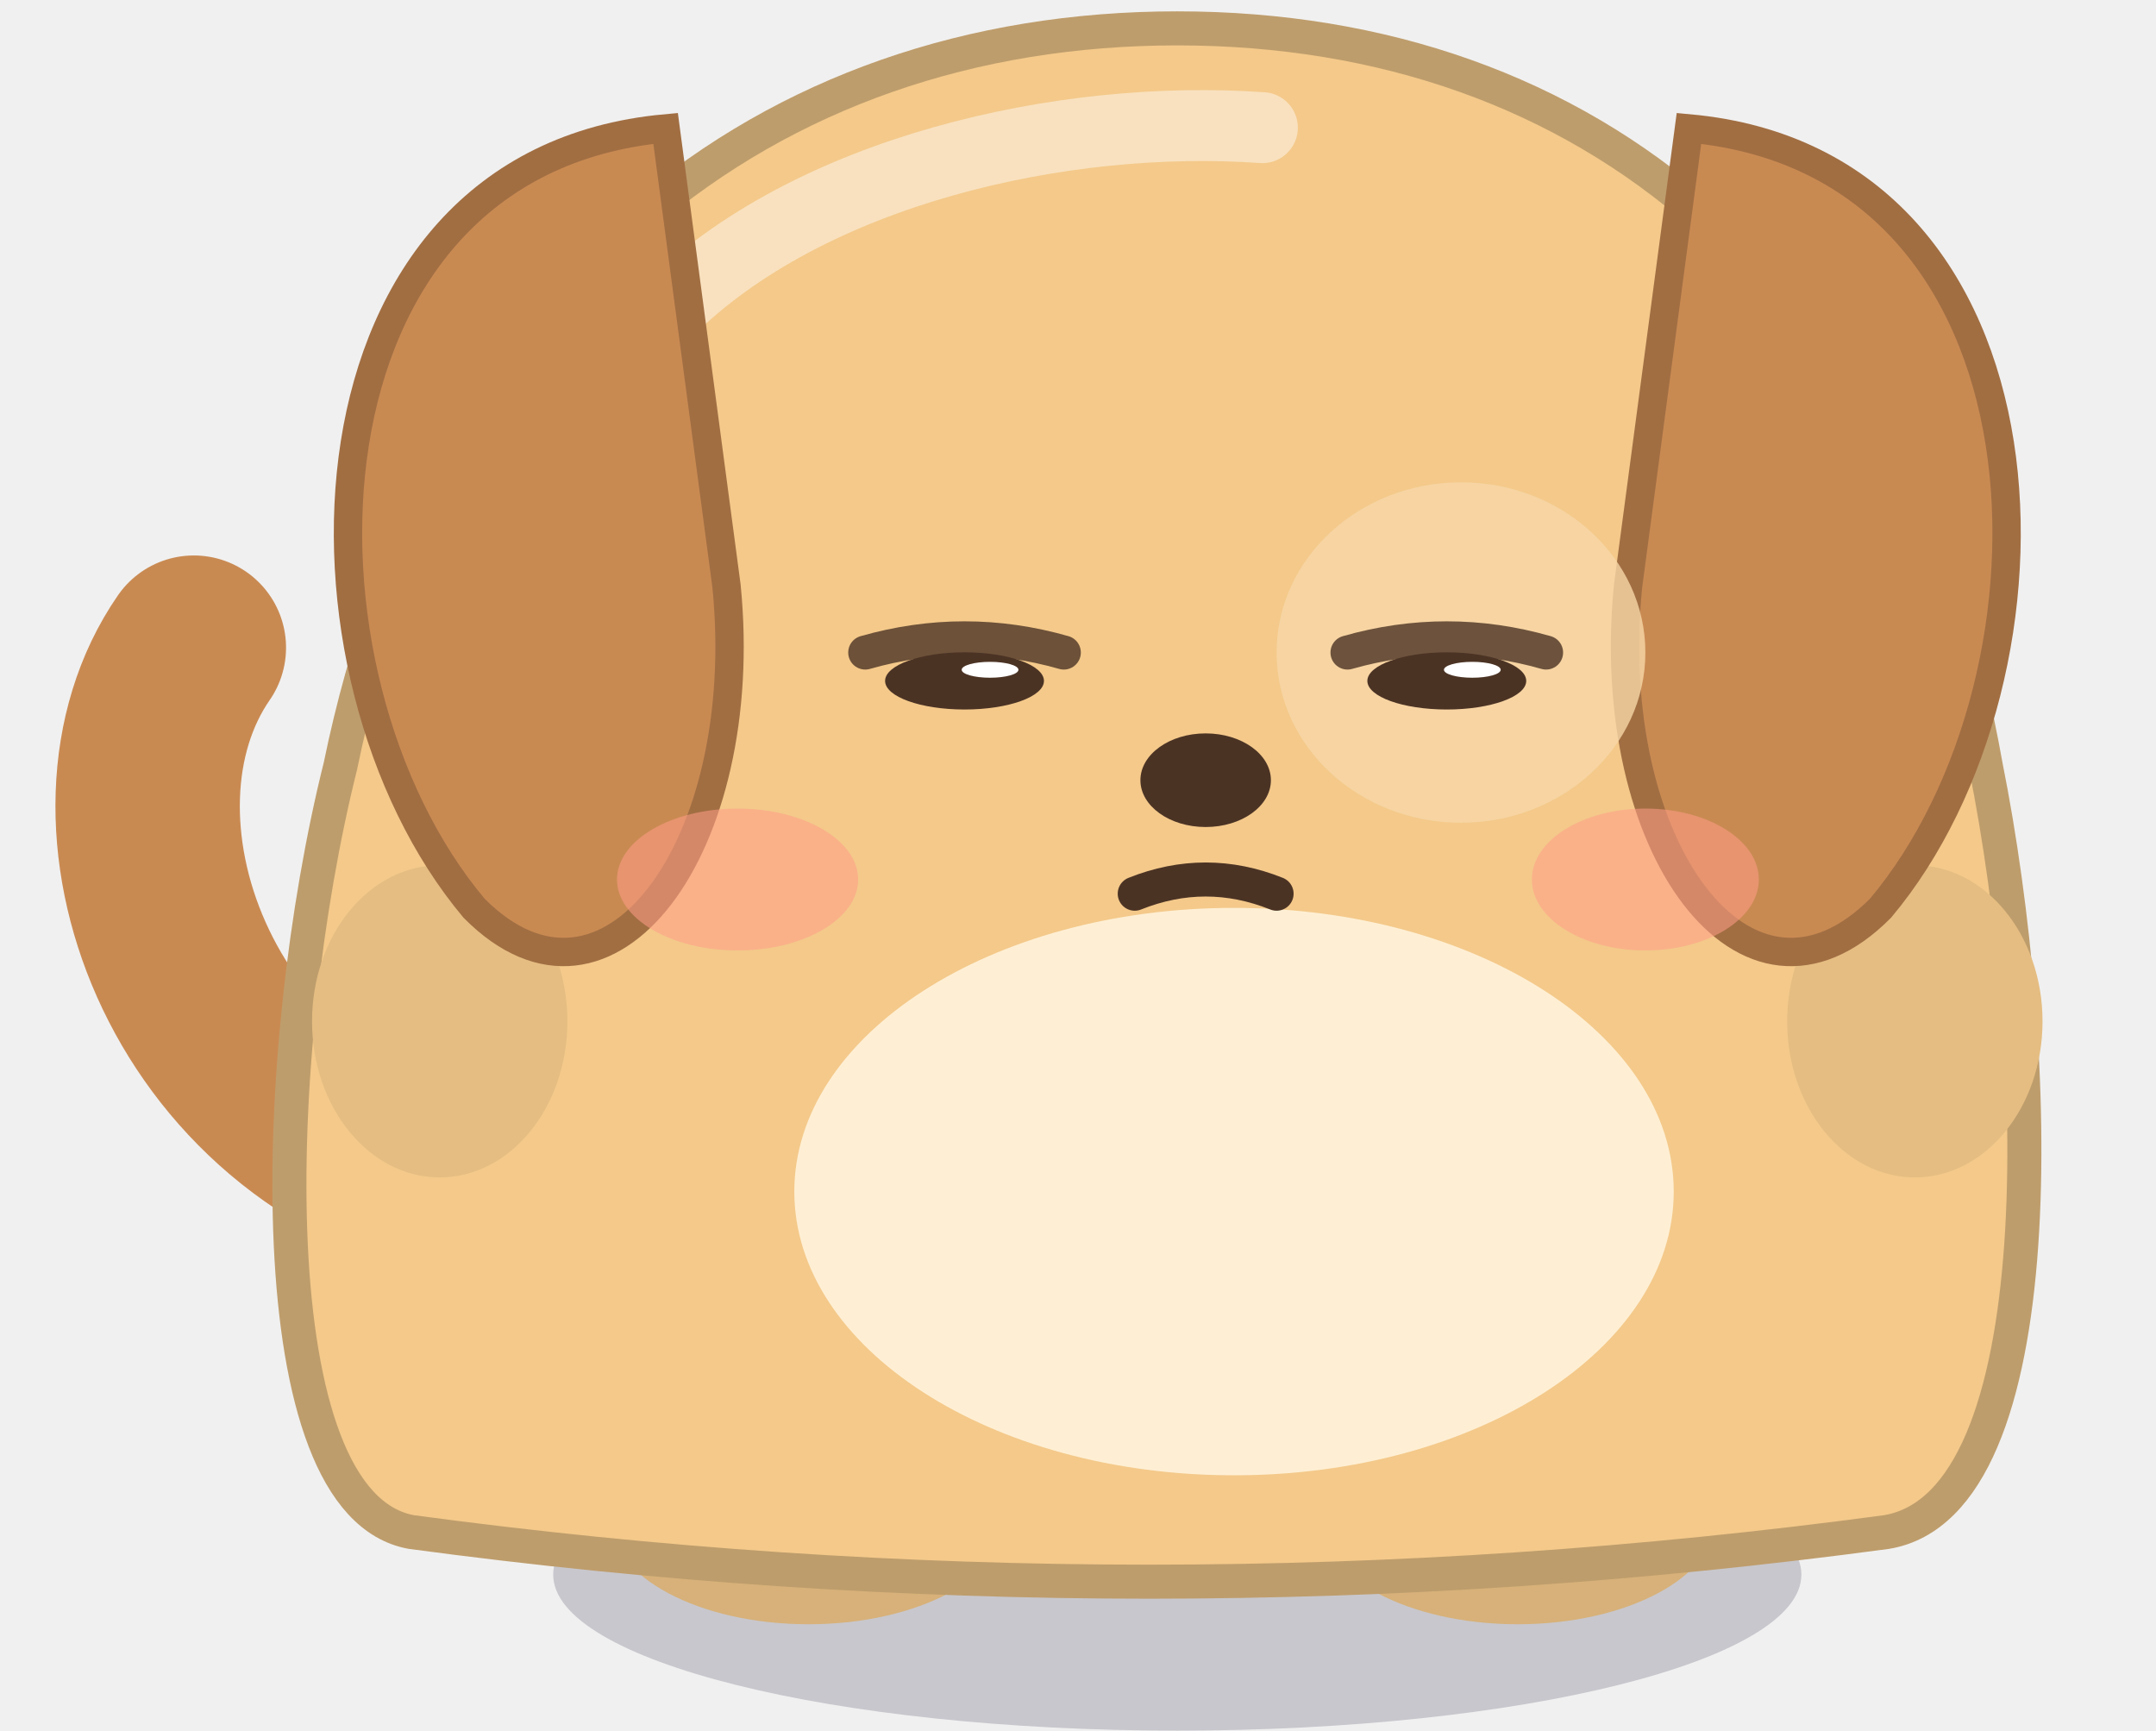
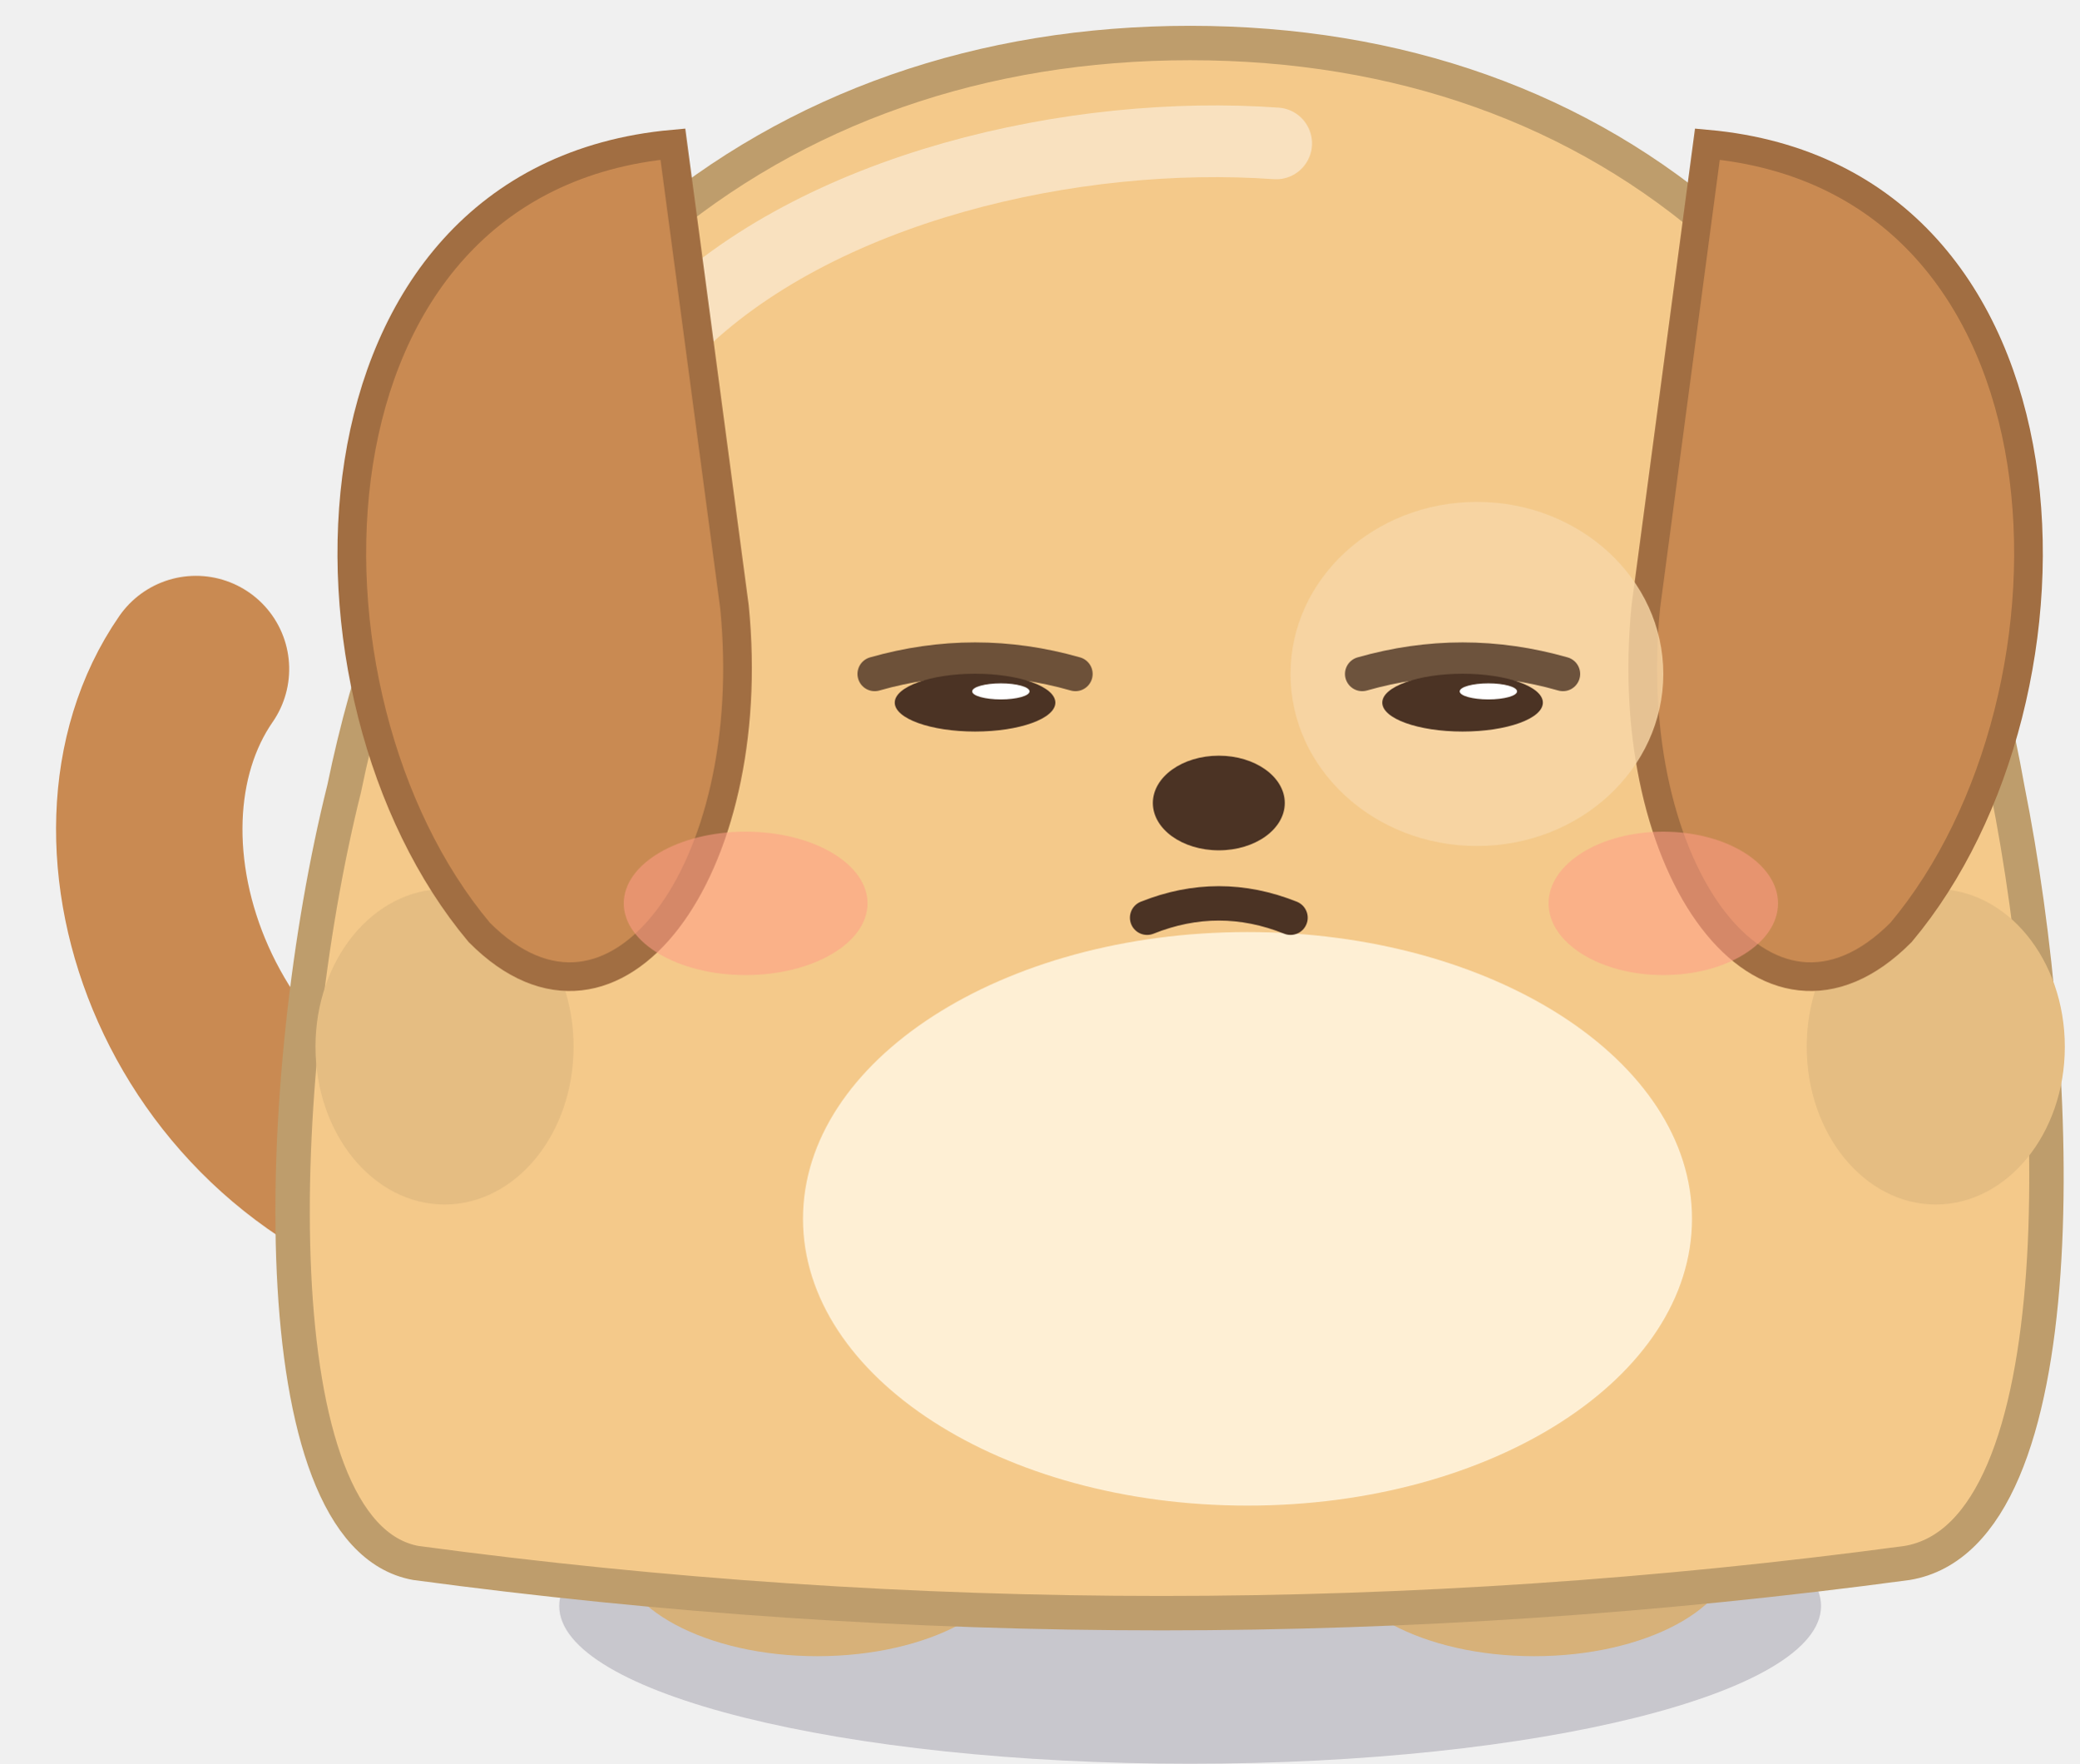
- <svg xmlns="http://www.w3.org/2000/svg" viewBox="-81 -108 152 122" width="152" height="122">
+ <svg xmlns="http://www.w3.org/2000/svg" viewBox="-81 -109 145 123" width="145" height="123">
  <ellipse id="shadow" rx="44" ry="11" cx="2" cy="3" fill="#2a2140" opacity="0.2" />
  <g id="turn">
    <g id="act">
      <g id="hop">
        <g id="posture">
          <g transform="translate(-48 -24)">
            <g id="tail" transform="matrix(0.999848 0.017452 -0.017452 0.999848 0 0)">
              <path d="M 0 0 C -20 -4 -28 -26 -20 -38" fill="none" stroke="#c98a52" stroke-width="13" stroke-linecap="round" />
            </g>
          </g>
          <g id="feet">
            <ellipse id="foot-left" rx="14" ry="7.5" cx="-24" cy="-1" fill="#d7b179" />
            <ellipse id="foot-right" rx="14" ry="7.5" cx="26" cy="-1" fill="#d7b179" />
          </g>
          <g id="breath">
            <path id="body" d="M -52 0 C -63 -2 -62 -34 -57 -54 C -50 -88 -27 -106 2 -106 C 31 -106 53 -88 59 -54 C 63 -34 64 -2 52 0 Q 0 7 -52 0 Z" fill="#f4c98a" stroke="#be9d6c" stroke-width="2.4" />
            <path id="body-shine" d="M -34 -86 C -24 -96 -6 -100 8 -99" fill="none" stroke="#ffffff" stroke-width="5" stroke-linecap="round" opacity="0.45" />
            <ellipse id="belly" rx="31" ry="20" cx="6" cy="-24" fill="#fff3dc" opacity="0.9" />
            <g id="paws">
              <g transform="translate(-50 -36)">
                <ellipse id="paw-left" rx="9" ry="11" cx="0" cy="0" fill="#e5bd82" />
              </g>
              <g transform="translate(54 -36)">
                <ellipse id="paw-right" rx="9" ry="11" cx="0" cy="0" fill="#e5bd82" />
              </g>
            </g>
            <g id="ears">
              <g transform="translate(-36 -92)">
                <g id="ear-left" transform="matrix(0.949972 -0.312335 0.312335 0.949972 0 0)">
                  <path d="M 4 -6 C -22 -12 -34 22 -26 42 C -20 54 -6 44 -2 26 Z" fill="#c98a52" stroke="#a16e42" stroke-width="2" />
                </g>
              </g>
              <g transform="translate(40 -92)">
                <g id="ear-right" transform="matrix(0.949972 0.312335 -0.312335 0.949972 0 0)">
                  <path d="M -4 -6 C 22 -12 34 22 26 42 C 20 54 6 44 2 26 Z" fill="#c98a52" stroke="#a16e42" stroke-width="2" />
                </g>
              </g>
            </g>
            <g id="face">
              <ellipse id="markings" rx="13" ry="12" cx="22" cy="-62" fill="#f7d7a7" opacity="0.8" />
              <g id="eyes">
                <g id="eye-left" transform="translate(-13 -60)">
                  <g transform="matrix(1 0 0 0.28 0 0)">
                    <ellipse id="eye-left-pupil" rx="5.6" ry="7.2" cx="0" cy="0" fill="#4b3324" />
                    <circle id="eye-left-shine" cx="1.8" cy="-2.8" r="2" fill="#ffffff" />
                  </g>
                  <path id="eye-left-lid" d="M -7 -2 Q 0 -4 7 -2" fill="none" stroke="#4b3324" stroke-width="2.4" stroke-linecap="round" opacity="0.8" />
                </g>
                <g id="eye-right" transform="translate(21 -60)">
                  <g transform="matrix(1 0 0 0.28 0 0)">
                    <ellipse id="eye-right-pupil" rx="5.6" ry="7.2" cx="0" cy="0" fill="#4b3324" />
                    <circle id="eye-right-shine" cx="1.8" cy="-2.8" r="2" fill="#ffffff" />
                  </g>
                  <path id="eye-right-lid" d="M -7 -2 Q 0 -4 7 -2" fill="none" stroke="#4b3324" stroke-width="2.4" stroke-linecap="round" opacity="0.8" />
                </g>
              </g>
              <ellipse id="nose" rx="4.6" ry="3.3" cx="4" cy="-53" fill="#4b3324" />
              <path id="mouth" d="M -1 -45 Q 4 -47 9 -45" fill="none" stroke="#4b3324" stroke-width="2.4" stroke-linecap="round" />
              <ellipse id="cheek-left" rx="8.5" ry="5" cx="-29" cy="-46" fill="#ff9c86" opacity="0.55" />
              <ellipse id="cheek-right" rx="8" ry="5" cx="35" cy="-46" fill="#ff9c86" opacity="0.55" />
            </g>
          </g>
        </g>
      </g>
    </g>
  </g>
</svg>
